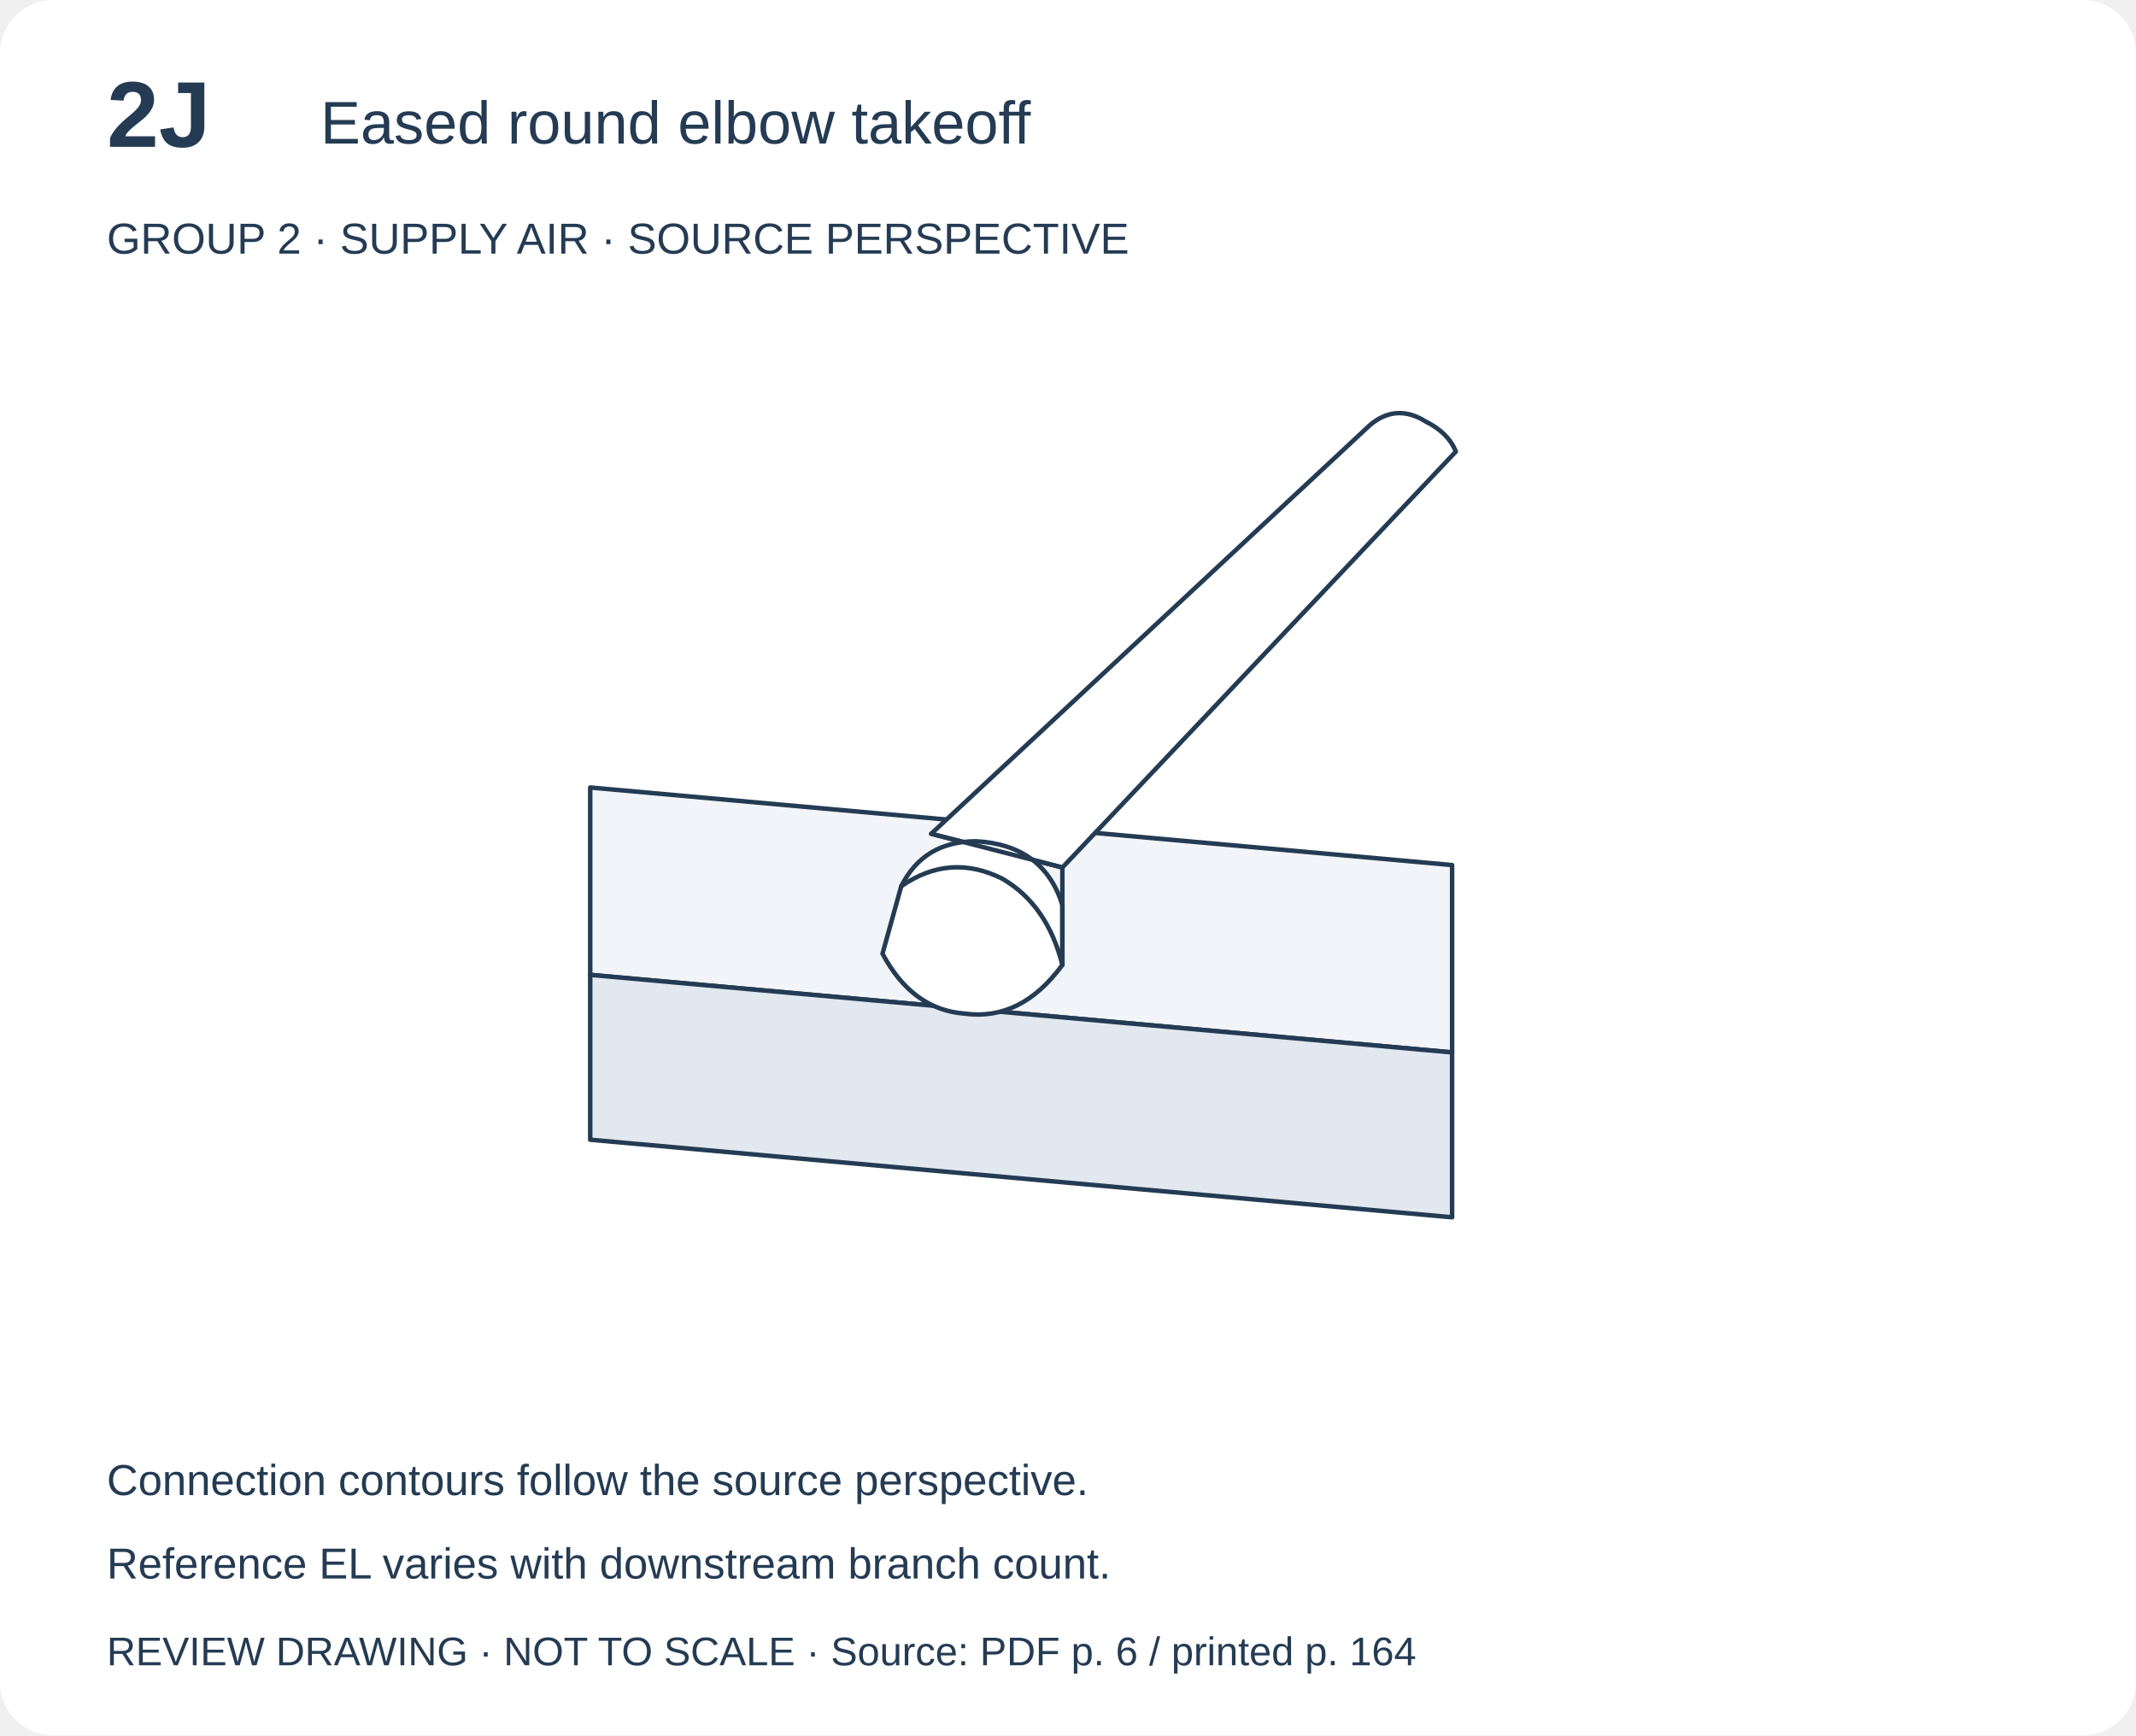
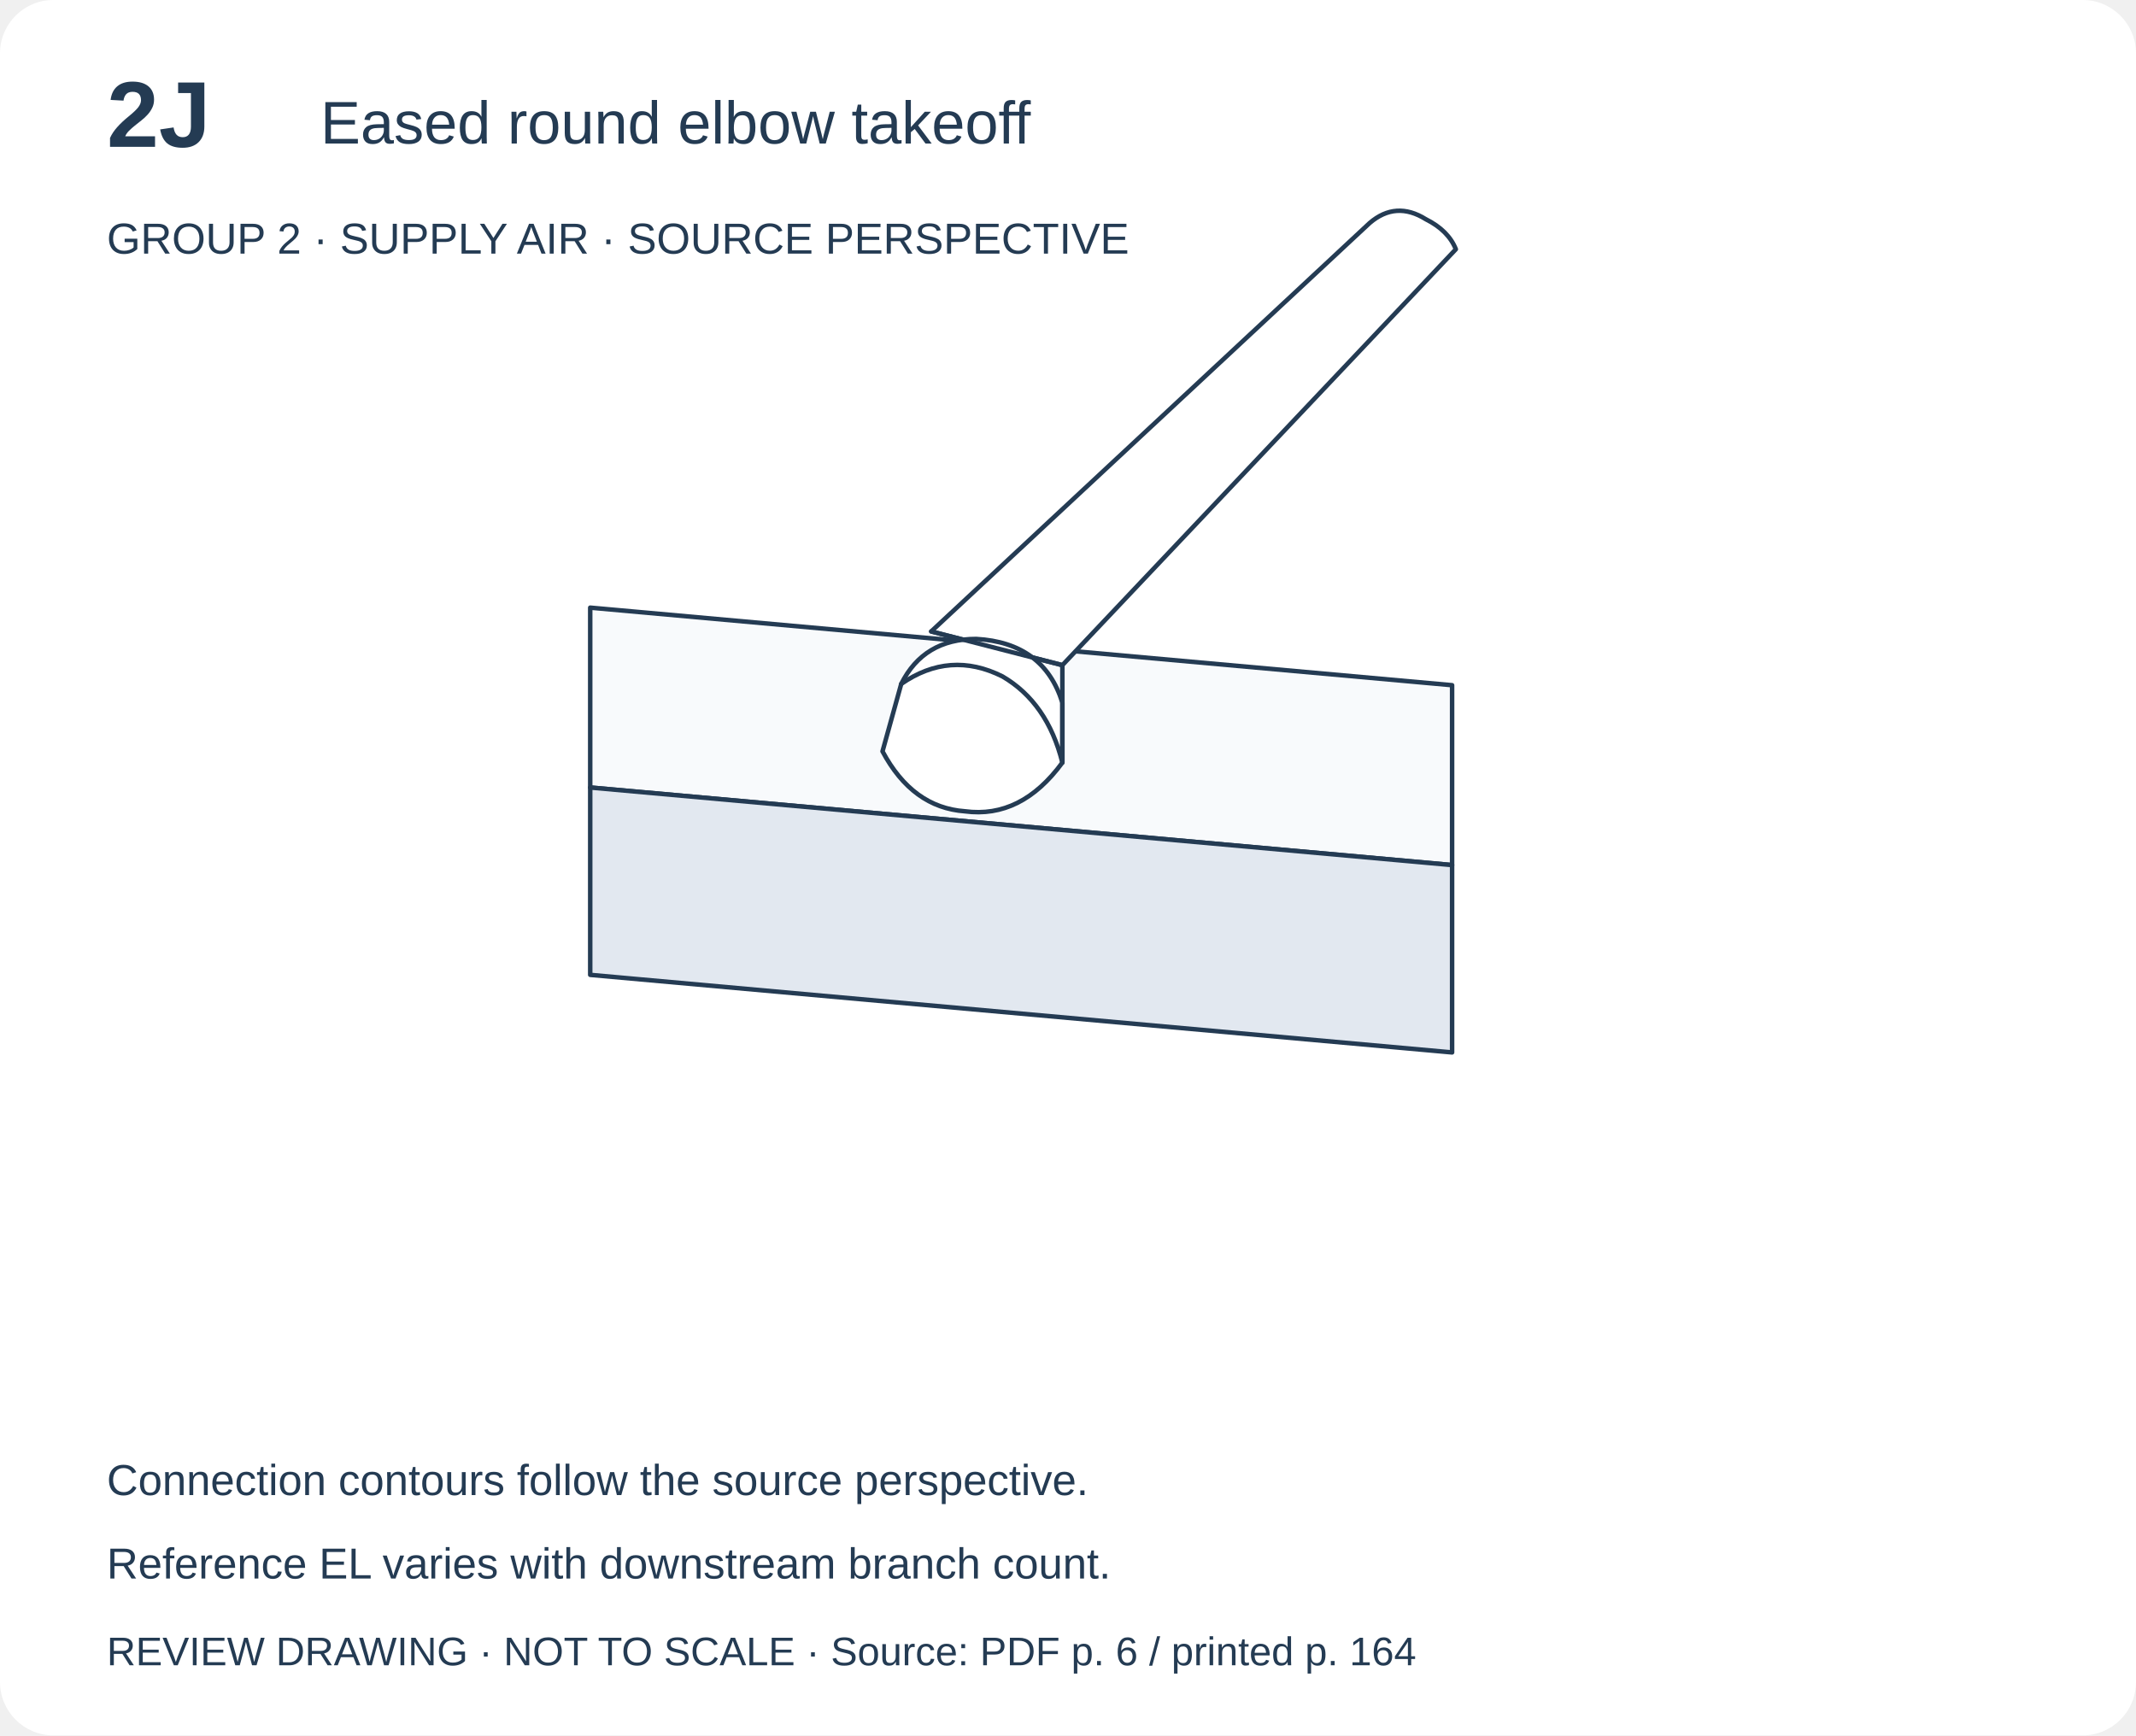
<svg xmlns="http://www.w3.org/2000/svg" width="640" height="520" viewBox="0 0 640 520" role="img" aria-labelledby="title desc">
  <style>text{font-family:Arial,sans-serif;fill:#243b53}path,ellipse{stroke-linecap:round;stroke-linejoin:round}</style>
  <rect width="640" height="520" rx="16" fill="white" />
  <text x="32" y="44" font-size="28" font-weight="700">2J</text>
  <text x="96" y="43" font-size="18">Eased round elbow takeoff</text>
  <text x="32" y="76" font-size="13">GROUP 2 · SUPPLY AIR · SOURCE PERSPECTIVE</text>
  <g transform="translate(182.4561 105) scale(1.122807) translate(-190 -250)" fill="none" stroke="#243b53" stroke-width="1.2">
-     <path d="M185 366.65L415 387.35L415 437.35L185 416.65Z" fill="#f1f5f9" />
-     <path d="M185 416.65L415 437.35V481.35L185 460.65Z" fill="#e2e8f0" />
-     <path d="M276 379L393 270Q400 264 408 269Q414 272 416 277L311 388Z" fill="white" />
-     <path d="M263 411L268 393Q274 381 288 381Q306 382 311 398V414Q300 429 285 427Q271 426 263 411Z" fill="white" />
-     <path d="M268 393Q281 384 295 391Q307 398 311 414M276 379L311 388V414" />
+     <path d="M185 318.65L415 339.35L415 387.35L185 366.65Z" fill="#f8fafc" />
+     <path d="M185 366.65L415 387.35L415 437.35L185 416.65Z" fill="#e2e8f0" />
+     <g transform="translate(0 -54)">
+       <path d="M276 379L393 270Q400 264 408 269Q414 272 416 277L311 388Z" fill="white" />
+       <path d="M263 411L268 393Q274 381 288 381Q306 382 311 398V414Q300 429 285 427Q271 426 263 411Z" fill="white" />
+       <path d="M268 393Q281 384 295 391Q307 398 311 414M276 379L311 388V414" />
+     </g>
  </g>
  <text x="32" y="448" font-size="13">Connection contours follow the source perspective.</text>
  <text x="32" y="473" font-size="13">Reference EL varies with downstream branch count.</text>
  <text x="32" y="499" font-size="12">REVIEW DRAWING · NOT TO SCALE · Source: PDF p. 6 / printed p. 164</text>
</svg>
